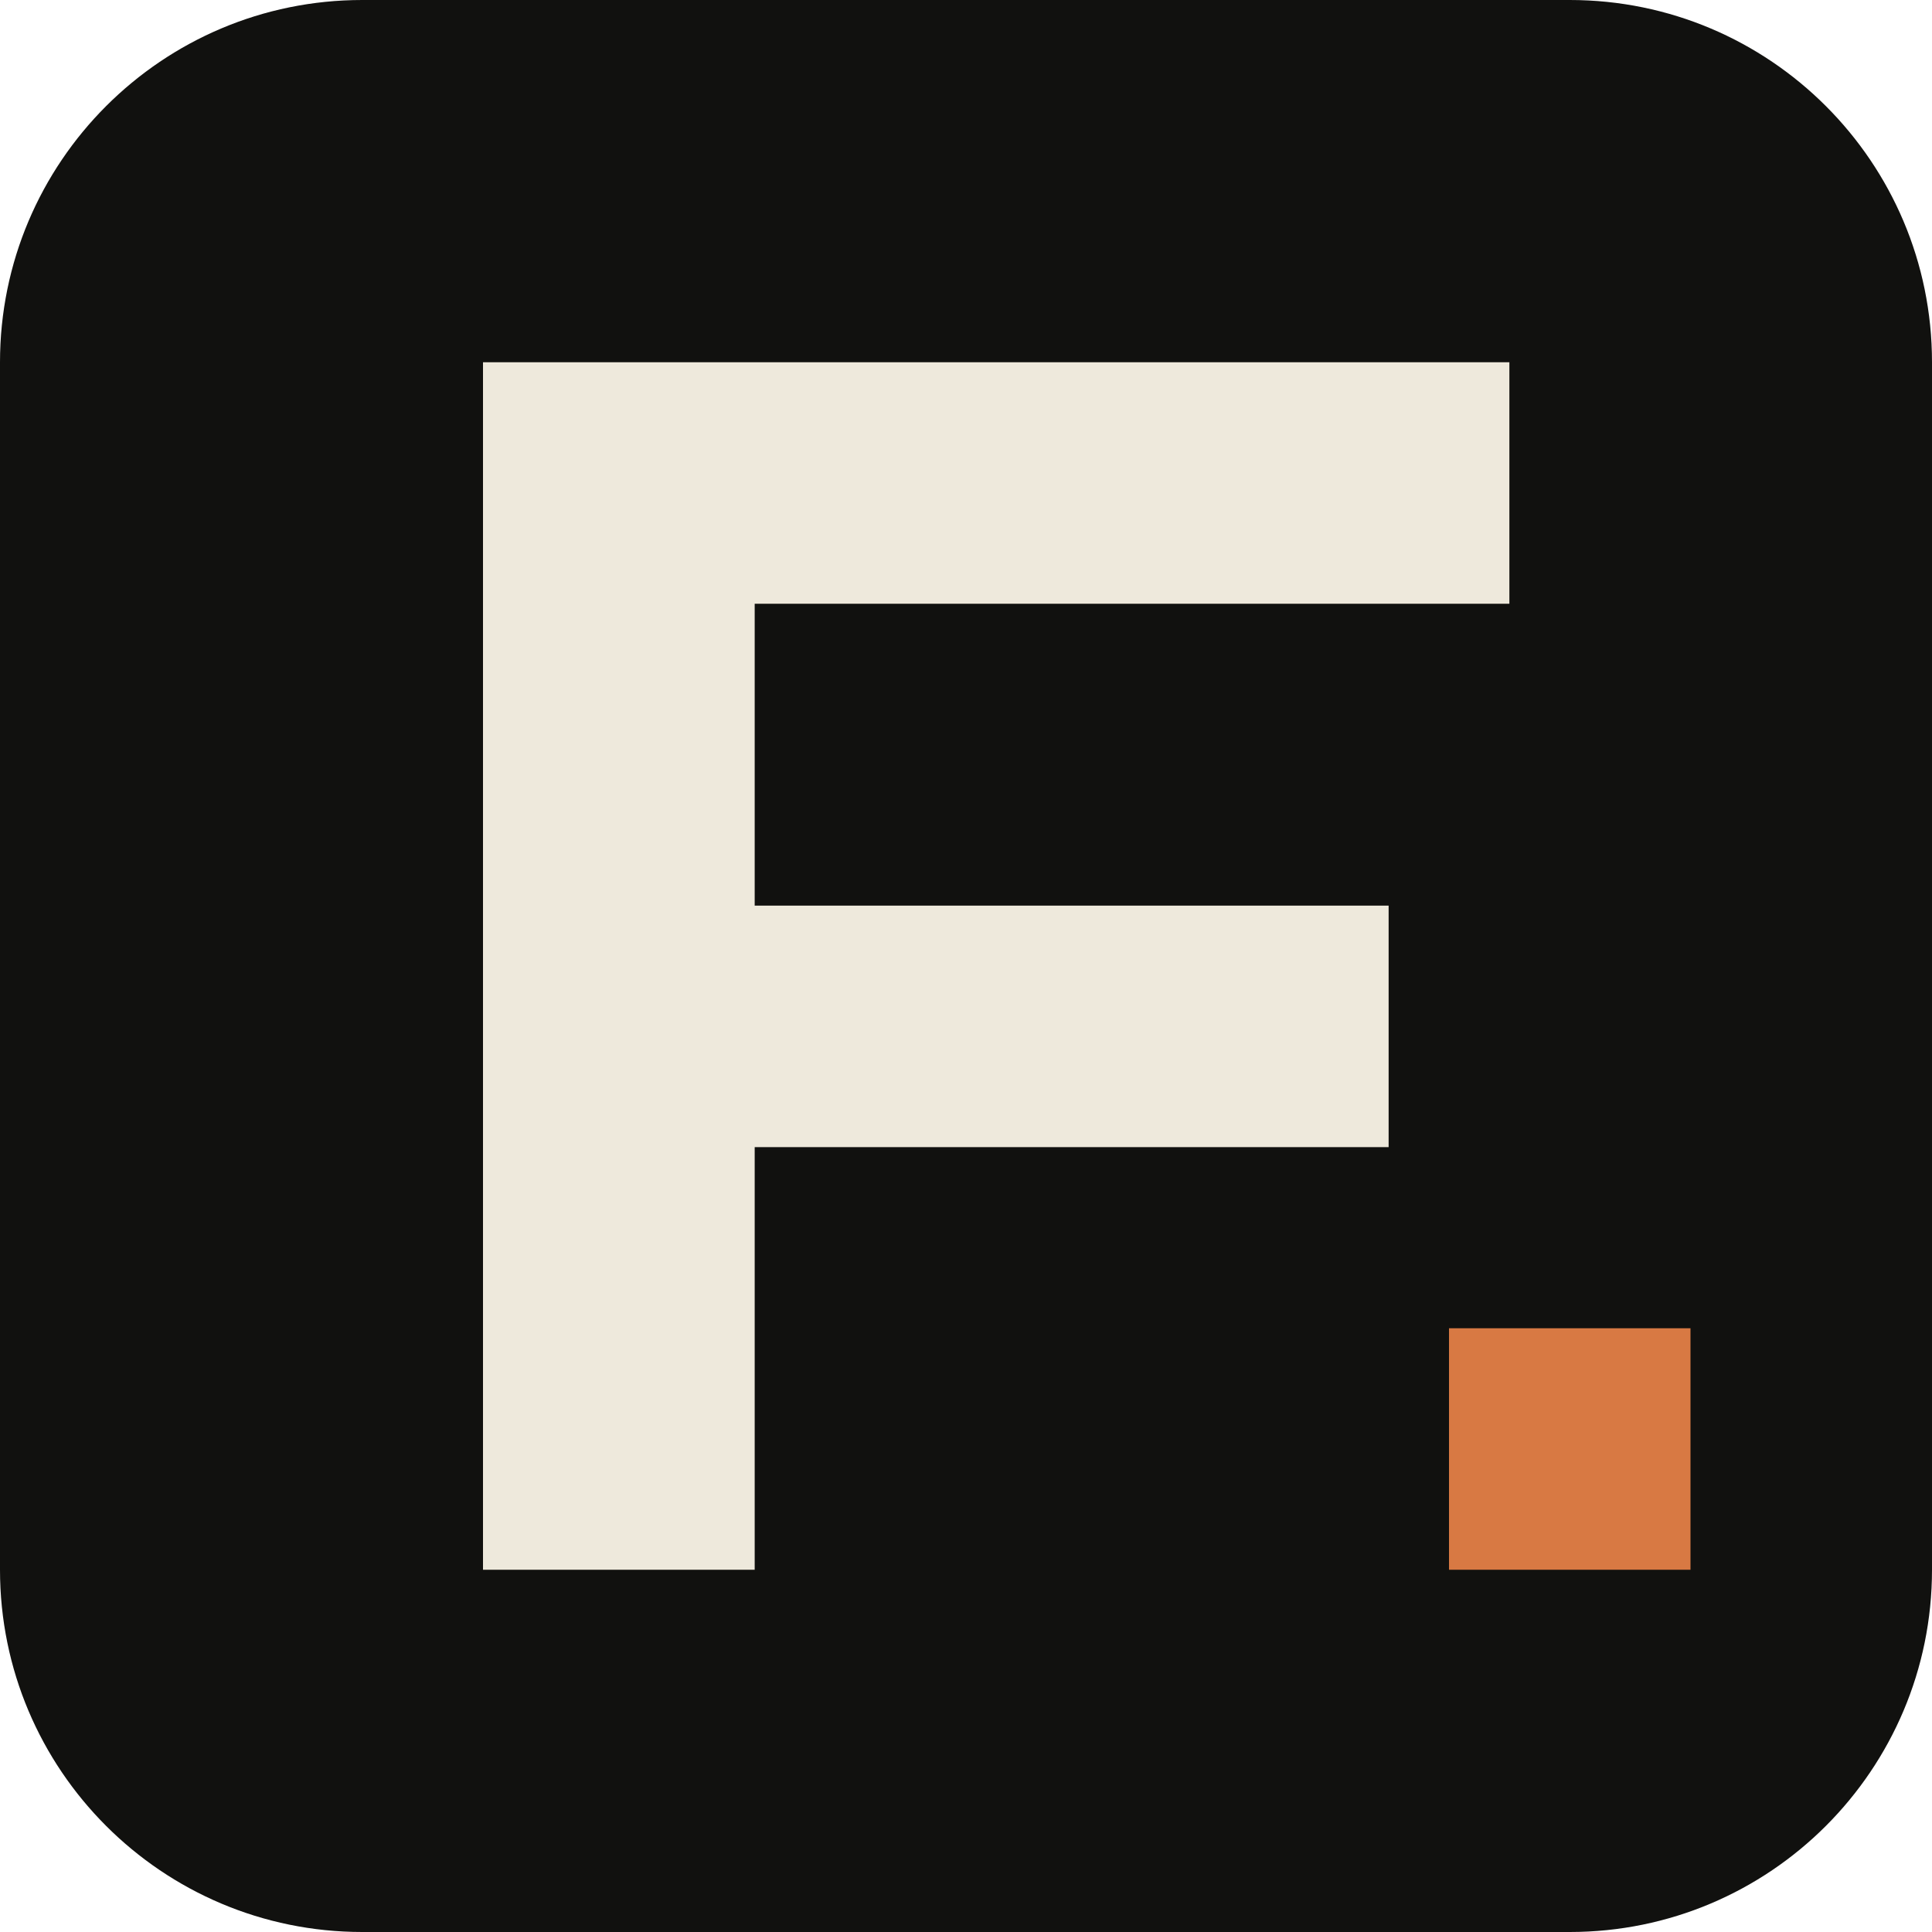
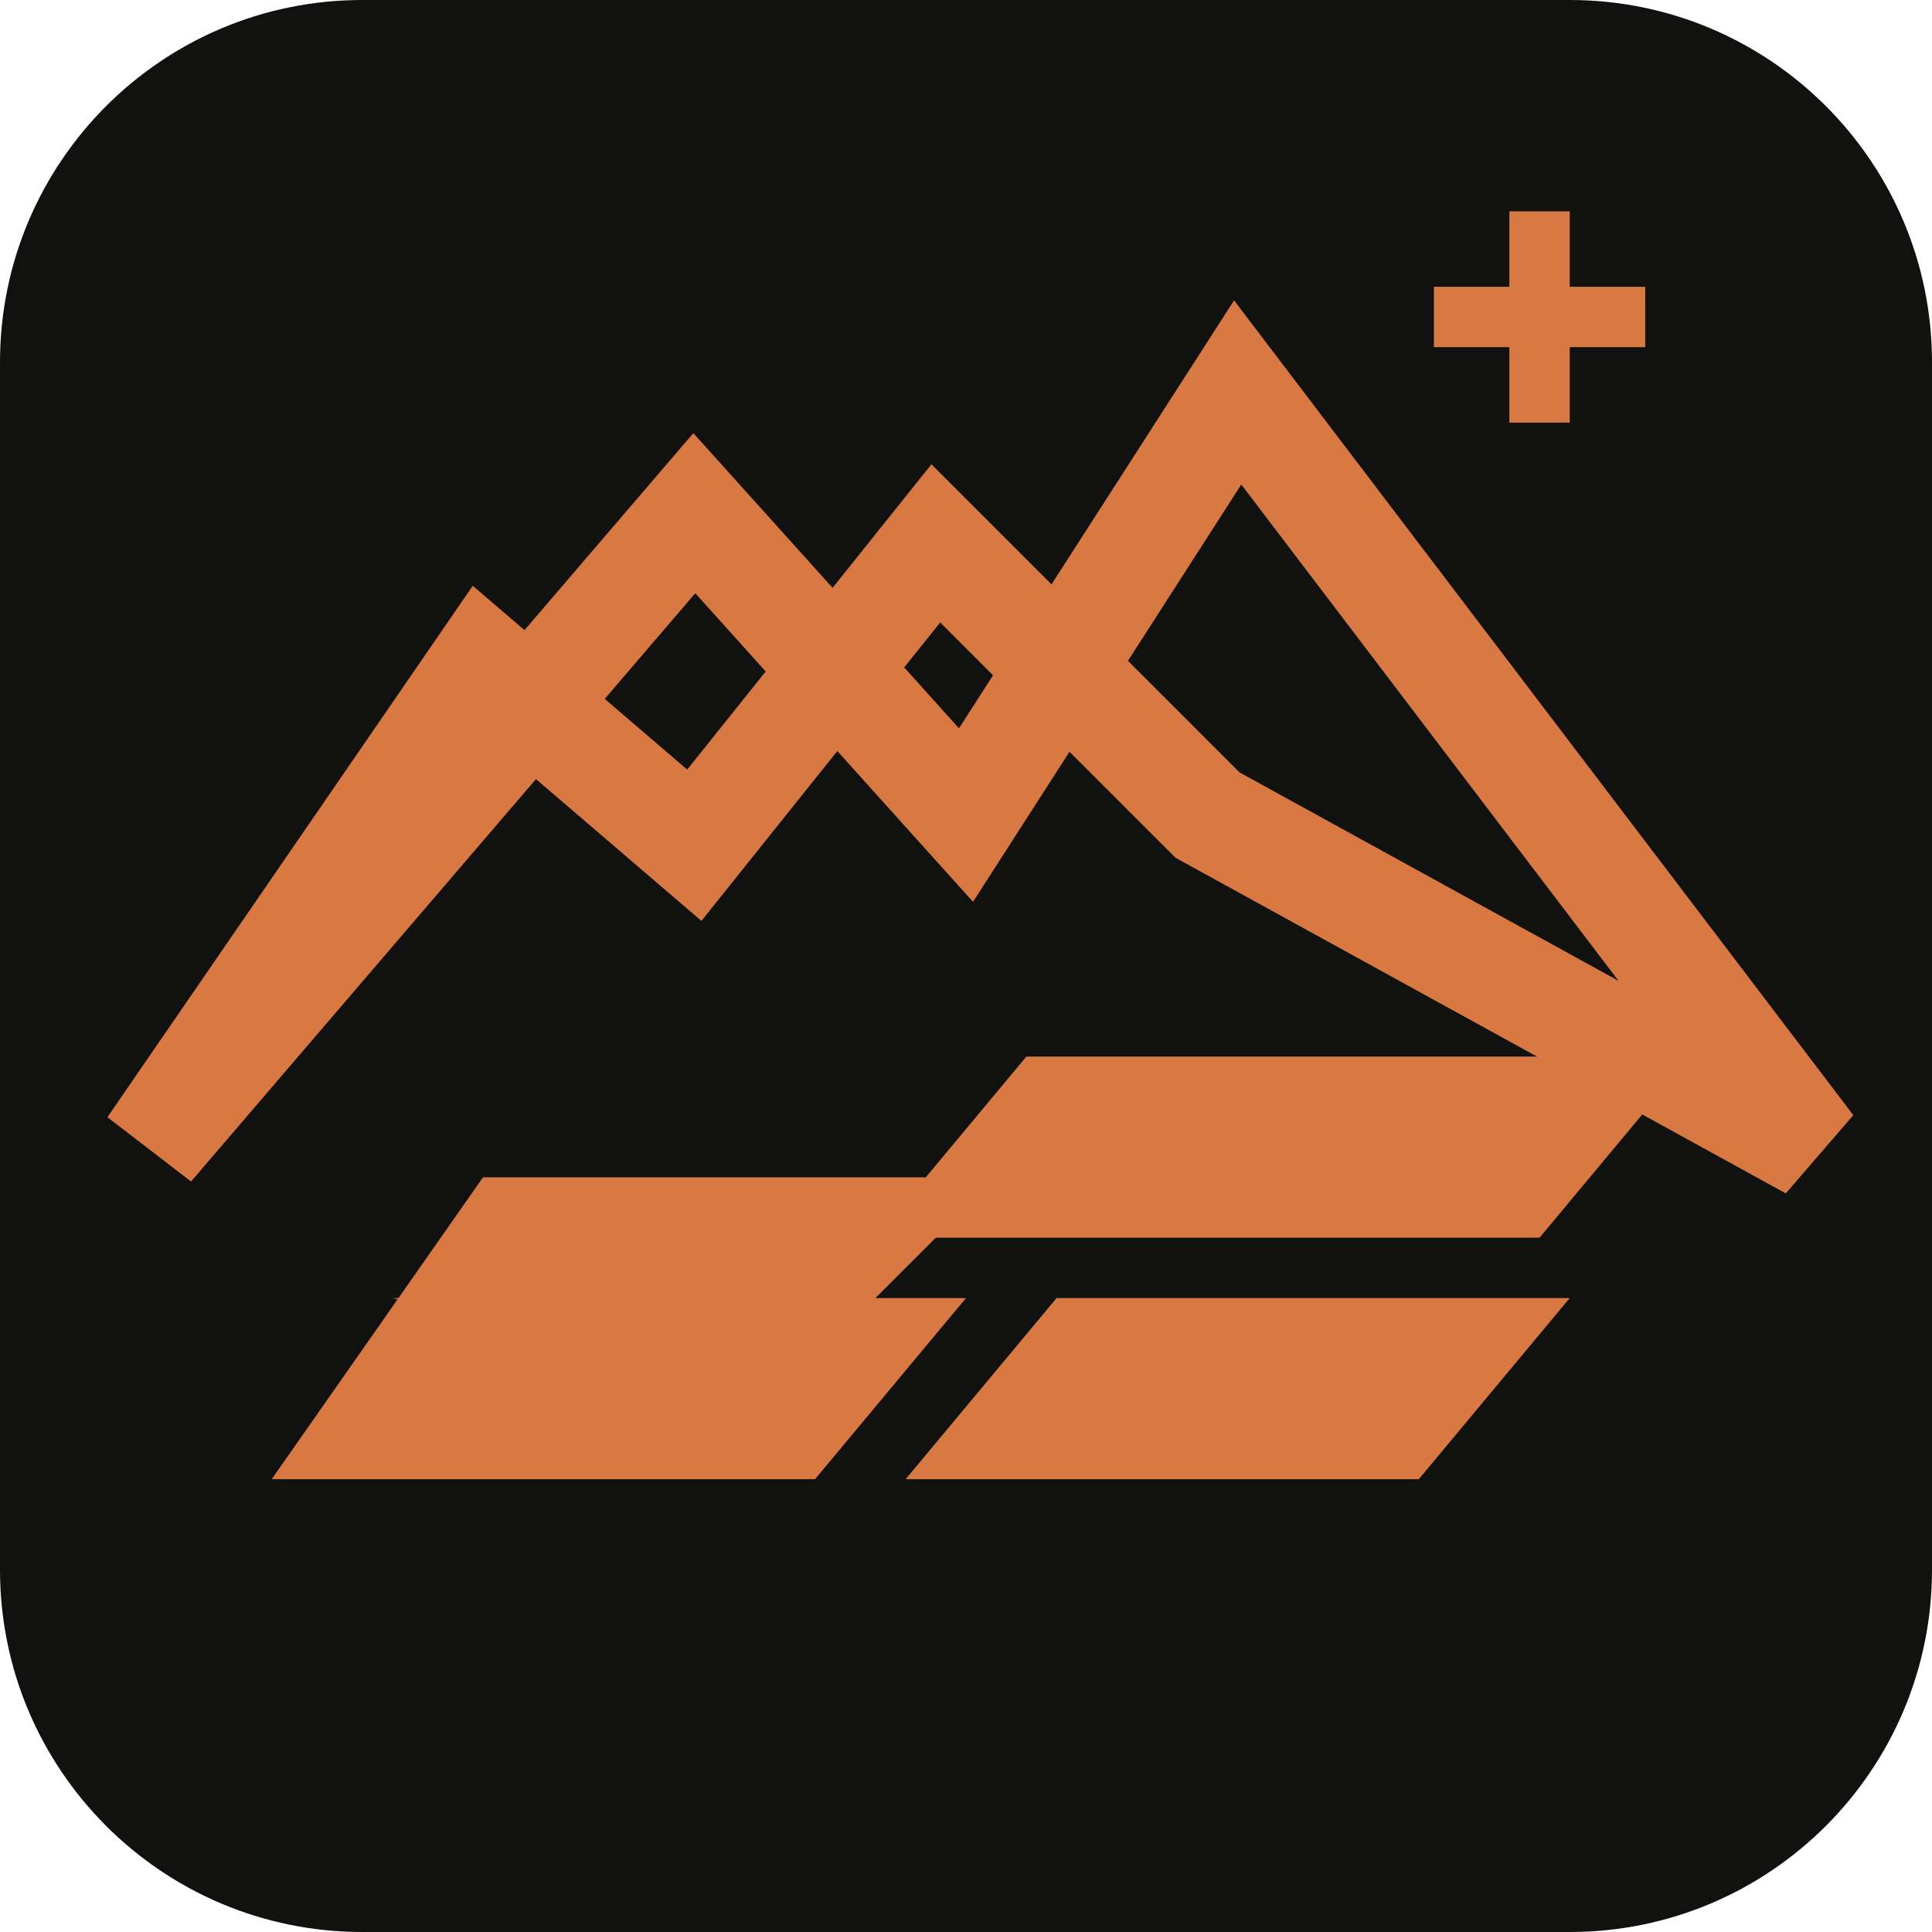
<svg xmlns="http://www.w3.org/2000/svg" viewBox="0 0 64 64">
  <rect width="64" height="64" rx="12" fill="#11110f" />
-   <path d="M16 12h34v8H25v10h21v8H25v14h-9z" fill="#eee9dc" />
-   <path d="M48 44h8v8h-8z" fill="#d87943" />
+   <path d="M5 38 23 17l9 10 9-14 19 25-20-11-9-9-8 10-7-6z" fill="none" stroke="#d87943" stroke-width="3.5" stroke-linejoin="miter" />
+   <path d="M13 43h19l-5 6H9l7-10h17l-5 5H17zm22 0h17l-5 6H30l5-6zm-1-8h22l-5 6H29z" fill="#d87943" />
+   <path d="M51 7v7m-3.5-3.5h7" stroke="#d87943" stroke-width="2" />
</svg>
